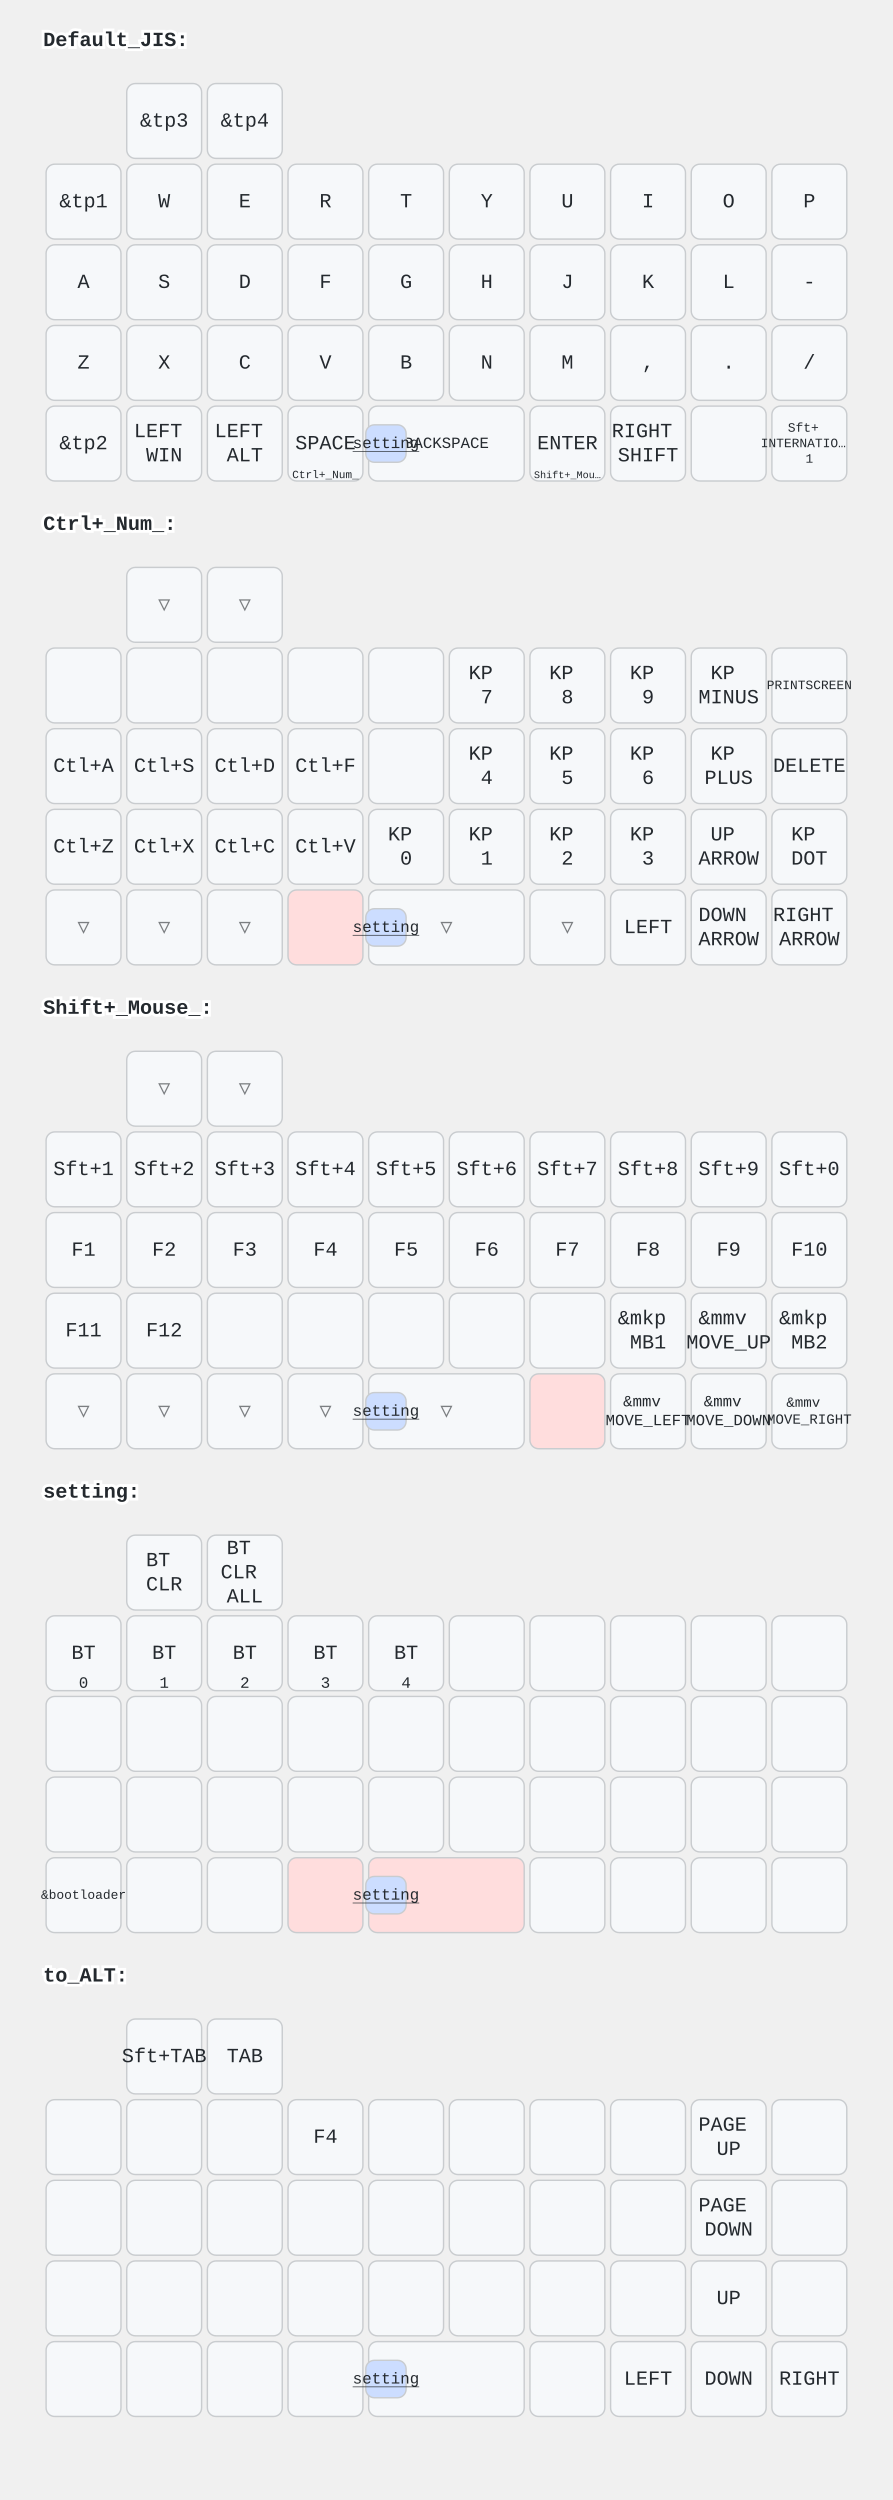
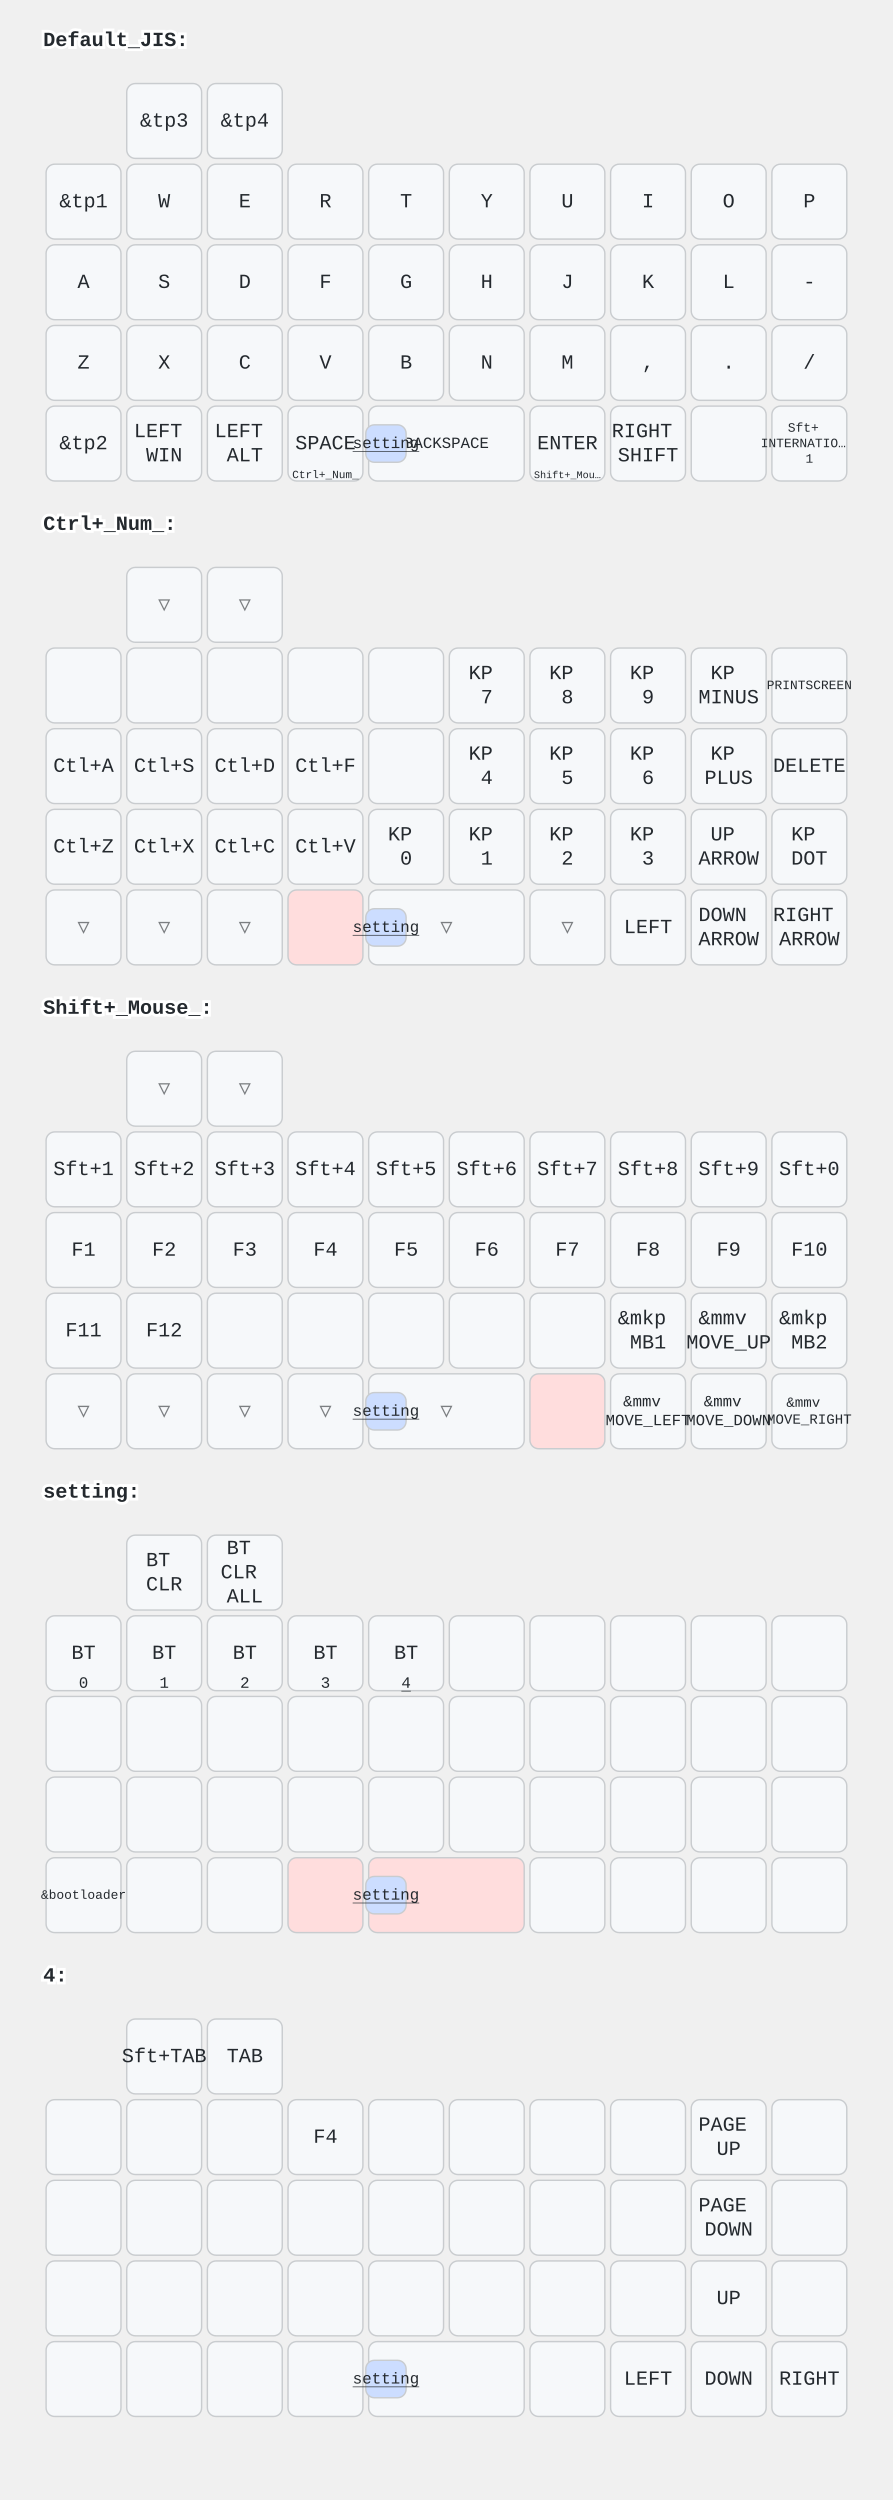
<svg xmlns="http://www.w3.org/2000/svg" width="620" height="1736" viewBox="0 0 620 1736" class="keymap">
  <style>/* inherit to force styles through use tags */
svg path {
    fill: inherit;
}

/* font and background color specifications */
svg.keymap {
    font-family: SFMono-Regular,Consolas,Liberation Mono,Menlo,monospace;
    font-size: 14px;
    font-kerning: normal;
    text-rendering: optimizeLegibility;
    fill: #24292e;
}

/* default key styling */
rect.key {
    fill: #f6f8fa;
}

rect.key, rect.combo {
    stroke: #c9cccf;
    stroke-width: 1;
}

/* default key side styling, only used is draw_key_sides is set */
rect.side {
    filter: brightness(90%);
}

/* color accent for combo boxes */
rect.combo, rect.combo-separate {
    fill: #cdf;
}

/* color accent for held keys */
rect.held, rect.combo.held {
    fill: #fdd;
}

/* color accent for ghost (optional) keys */
rect.ghost, rect.combo.ghost {
    stroke-dasharray: 4, 4;
    stroke-width: 2;
}

text {
    text-anchor: middle;
    dominant-baseline: middle;
}

/* styling for layer labels */
text.label {
    font-weight: bold;
    text-anchor: start;
    stroke: white;
    stroke-width: 4;
    paint-order: stroke;
}

/* styling for optional footer */
text.footer {
    text-anchor: end;
    dominant-baseline: auto;
    stroke: white;
    stroke-width: 4;
    paint-order: stroke;
}

/* styling for combo tap, and key non-tap label text */
text.combo, text.hold, text.shifted, text.left, text.right {
    font-size: 11px;
}

text.hold {
    text-anchor: middle;
    dominant-baseline: auto;
}

text.shifted {
    text-anchor: middle;
    dominant-baseline: hanging;
}

text.left {
    text-anchor: start;
}

text.right {
    text-anchor: end;
}

text.layer-activator {
    text-decoration: underline;
}

/* styling for hold/shifted label text in combo box */
text.combo.hold, text.combo.shifted, text.combo.left, text.combo.right {
    font-size: 8px;
}

/* lighter symbol for transparent keys */
text.trans {
    fill: #7b7e81;
}

/* styling for combo dendrons */
path.combo {
    stroke-width: 1;
    stroke: gray;
    fill: none;
}

/* Start Tabler Icons Cleanup */
/* cannot use height/width with glyphs */
.icon-tabler &gt; path {
    fill: inherit;
    stroke: inherit;
    stroke-width: 2;
}
/* hide tabler's default box */
.icon-tabler &gt; path[stroke="none"][fill="none"] {
    visibility: hidden;
}
/* End Tabler Icons Cleanup */
</style>
  <g transform="translate(30, 0)" class="layer-Default_JIS">
    <text x="0" y="28" class="label" id="Default_JIS">Default_JIS:</text>
    <g transform="translate(0, 56)">
      <g transform="translate(84, 28)" class="key keypos-0">
        <rect rx="6" ry="6" x="-26" y="-26" width="52" height="52" class="key" />
        <text x="0" y="0" class="key tap">&amp;tp3</text>
      </g>
      <g transform="translate(140, 28)" class="key keypos-1">
        <rect rx="6" ry="6" x="-26" y="-26" width="52" height="52" class="key" />
        <text x="0" y="0" class="key tap">&amp;tp4</text>
      </g>
      <g transform="translate(28, 84)" class="key keypos-2">
        <rect rx="6" ry="6" x="-26" y="-26" width="52" height="52" class="key" />
        <text x="0" y="0" class="key tap">&amp;tp1</text>
      </g>
      <g transform="translate(84, 84)" class="key keypos-3">
        <rect rx="6" ry="6" x="-26" y="-26" width="52" height="52" class="key" />
        <text x="0" y="0" class="key tap">W</text>
      </g>
      <g transform="translate(140, 84)" class="key keypos-4">
        <rect rx="6" ry="6" x="-26" y="-26" width="52" height="52" class="key" />
        <text x="0" y="0" class="key tap">E</text>
      </g>
      <g transform="translate(196, 84)" class="key keypos-5">
        <rect rx="6" ry="6" x="-26" y="-26" width="52" height="52" class="key" />
        <text x="0" y="0" class="key tap">R</text>
      </g>
      <g transform="translate(252, 84)" class="key keypos-6">
        <rect rx="6" ry="6" x="-26" y="-26" width="52" height="52" class="key" />
        <text x="0" y="0" class="key tap">T</text>
      </g>
      <g transform="translate(308, 84)" class="key keypos-7">
        <rect rx="6" ry="6" x="-26" y="-26" width="52" height="52" class="key" />
        <text x="0" y="0" class="key tap">Y</text>
      </g>
      <g transform="translate(364, 84)" class="key keypos-8">
        <rect rx="6" ry="6" x="-26" y="-26" width="52" height="52" class="key" />
        <text x="0" y="0" class="key tap">U</text>
      </g>
      <g transform="translate(420, 84)" class="key keypos-9">
        <rect rx="6" ry="6" x="-26" y="-26" width="52" height="52" class="key" />
        <text x="0" y="0" class="key tap">I</text>
      </g>
      <g transform="translate(476, 84)" class="key keypos-10">
        <rect rx="6" ry="6" x="-26" y="-26" width="52" height="52" class="key" />
        <text x="0" y="0" class="key tap">O</text>
      </g>
      <g transform="translate(532, 84)" class="key keypos-11">
        <rect rx="6" ry="6" x="-26" y="-26" width="52" height="52" class="key" />
        <text x="0" y="0" class="key tap">P</text>
      </g>
      <g transform="translate(28, 140)" class="key keypos-12">
        <rect rx="6" ry="6" x="-26" y="-26" width="52" height="52" class="key" />
        <text x="0" y="0" class="key tap">A</text>
      </g>
      <g transform="translate(84, 140)" class="key keypos-13">
        <rect rx="6" ry="6" x="-26" y="-26" width="52" height="52" class="key" />
        <text x="0" y="0" class="key tap">S</text>
      </g>
      <g transform="translate(140, 140)" class="key keypos-14">
        <rect rx="6" ry="6" x="-26" y="-26" width="52" height="52" class="key" />
        <text x="0" y="0" class="key tap">D</text>
      </g>
      <g transform="translate(196, 140)" class="key keypos-15">
        <rect rx="6" ry="6" x="-26" y="-26" width="52" height="52" class="key" />
        <text x="0" y="0" class="key tap">F</text>
      </g>
      <g transform="translate(252, 140)" class="key keypos-16">
        <rect rx="6" ry="6" x="-26" y="-26" width="52" height="52" class="key" />
        <text x="0" y="0" class="key tap">G</text>
      </g>
      <g transform="translate(308, 140)" class="key keypos-17">
        <rect rx="6" ry="6" x="-26" y="-26" width="52" height="52" class="key" />
        <text x="0" y="0" class="key tap">H</text>
      </g>
      <g transform="translate(364, 140)" class="key keypos-18">
        <rect rx="6" ry="6" x="-26" y="-26" width="52" height="52" class="key" />
        <text x="0" y="0" class="key tap">J</text>
      </g>
      <g transform="translate(420, 140)" class="key keypos-19">
        <rect rx="6" ry="6" x="-26" y="-26" width="52" height="52" class="key" />
        <text x="0" y="0" class="key tap">K</text>
      </g>
      <g transform="translate(476, 140)" class="key keypos-20">
        <rect rx="6" ry="6" x="-26" y="-26" width="52" height="52" class="key" />
        <text x="0" y="0" class="key tap">L</text>
      </g>
      <g transform="translate(532, 140)" class="key keypos-21">
        <rect rx="6" ry="6" x="-26" y="-26" width="52" height="52" class="key" />
        <text x="0" y="0" class="key tap">-</text>
      </g>
      <g transform="translate(28, 196)" class="key keypos-22">
        <rect rx="6" ry="6" x="-26" y="-26" width="52" height="52" class="key" />
        <text x="0" y="0" class="key tap">Z</text>
      </g>
      <g transform="translate(84, 196)" class="key keypos-23">
        <rect rx="6" ry="6" x="-26" y="-26" width="52" height="52" class="key" />
        <text x="0" y="0" class="key tap">X</text>
      </g>
      <g transform="translate(140, 196)" class="key keypos-24">
        <rect rx="6" ry="6" x="-26" y="-26" width="52" height="52" class="key" />
        <text x="0" y="0" class="key tap">C</text>
      </g>
      <g transform="translate(196, 196)" class="key keypos-25">
        <rect rx="6" ry="6" x="-26" y="-26" width="52" height="52" class="key" />
        <text x="0" y="0" class="key tap">V</text>
      </g>
      <g transform="translate(252, 196)" class="key keypos-26">
        <rect rx="6" ry="6" x="-26" y="-26" width="52" height="52" class="key" />
        <text x="0" y="0" class="key tap">B</text>
      </g>
      <g transform="translate(308, 196)" class="key keypos-27">
        <rect rx="6" ry="6" x="-26" y="-26" width="52" height="52" class="key" />
        <text x="0" y="0" class="key tap">N</text>
      </g>
      <g transform="translate(364, 196)" class="key keypos-28">
        <rect rx="6" ry="6" x="-26" y="-26" width="52" height="52" class="key" />
        <text x="0" y="0" class="key tap">M</text>
      </g>
      <g transform="translate(420, 196)" class="key keypos-29">
        <rect rx="6" ry="6" x="-26" y="-26" width="52" height="52" class="key" />
        <text x="0" y="0" class="key tap">,</text>
      </g>
      <g transform="translate(476, 196)" class="key keypos-30">
        <rect rx="6" ry="6" x="-26" y="-26" width="52" height="52" class="key" />
        <text x="0" y="0" class="key tap">.</text>
      </g>
      <g transform="translate(532, 196)" class="key keypos-31">
        <rect rx="6" ry="6" x="-26" y="-26" width="52" height="52" class="key" />
        <text x="0" y="0" class="key tap">/</text>
      </g>
      <g transform="translate(28, 252)" class="key keypos-32">
        <rect rx="6" ry="6" x="-26" y="-26" width="52" height="52" class="key" />
        <text x="0" y="0" class="key tap">&amp;tp2</text>
      </g>
      <g transform="translate(84, 252)" class="key keypos-33">
        <rect rx="6" ry="6" x="-26" y="-26" width="52" height="52" class="key" />
        <text x="0" y="0" class="key tap">
          <tspan x="0" dy="-0.6em">LEFT</tspan>
          <tspan x="0" dy="1.2em">WIN</tspan>
        </text>
      </g>
      <g transform="translate(140, 252)" class="key keypos-34">
        <rect rx="6" ry="6" x="-26" y="-26" width="52" height="52" class="key" />
        <text x="0" y="0" class="key tap">
          <tspan x="0" dy="-0.6em">LEFT</tspan>
          <tspan x="0" dy="1.2em">ALT</tspan>
        </text>
      </g>
      <g transform="translate(196, 252)" class="key keypos-35">
        <rect rx="6" ry="6" x="-26" y="-26" width="52" height="52" class="key" />
        <text x="0" y="0" class="key tap">SPACE</text>
        <a href="#Ctrl_Num_">
          <text x="0" y="24" class="key hold layer-activator">
            <tspan style="font-size: 70%">Ctrl+_Num_</tspan>
          </text>
        </a>
      </g>
      <g transform="translate(280, 252)" class="key keypos-36">
        <rect rx="6" ry="6" x="-54" y="-26" width="108" height="52" class="key" />
        <text x="0" y="0" class="key tap">
          <tspan style="font-size: 78%">BACKSPACE</tspan>
        </text>
      </g>
      <g transform="translate(364, 252)" class="key keypos-37">
        <rect rx="6" ry="6" x="-26" y="-26" width="52" height="52" class="key" />
        <text x="0" y="0" class="key tap">ENTER</text>
        <a href="#Shift_Mouse_">
          <text x="0" y="24" class="key hold layer-activator">
            <tspan style="font-size: 64%">Shift+_Mou…</tspan>
          </text>
        </a>
      </g>
      <g transform="translate(420, 252)" class="key keypos-38">
        <rect rx="6" ry="6" x="-26" y="-26" width="52" height="52" class="key" />
        <text x="0" y="0" class="key tap">
          <tspan x="0" dy="-0.6em">RIGHT</tspan>
          <tspan x="0" dy="1.2em">SHIFT</tspan>
        </text>
      </g>
      <g transform="translate(476, 252)" class="key keypos-39">
        <rect rx="6" ry="6" x="-26" y="-26" width="52" height="52" class="key" />
      </g>
      <g transform="translate(532, 252)" class="key keypos-40">
        <rect rx="6" ry="6" x="-26" y="-26" width="52" height="52" class="key" />
        <text x="0" y="0" class="key tap">
          <tspan x="0" dy="-1.2em" style="font-size: 64%">Sft+</tspan>
          <tspan x="0" dy="1.2em" style="font-size: 64%">INTERNATIO…</tspan>
          <tspan x="0" dy="1.2em" style="font-size: 64%">1</tspan>
        </text>
      </g>
      <g class="combo combopos-0">
        <rect rx="6" ry="6" x="224" y="239" width="28" height="26" class="combo" />
        <a href="#setting">
          <text x="238" y="252" class="combo tap layer-activator">setting</text>
        </a>
      </g>
    </g>
  </g>
  <g transform="translate(30, 336)" class="layer-Ctrl+_Num_">
    <text x="0" y="28" class="label" id="Ctrl_Num_">Ctrl+_Num_:</text>
    <g transform="translate(0, 56)">
      <g transform="translate(84, 28)" class="key trans keypos-0">
        <rect rx="6" ry="6" x="-26" y="-26" width="52" height="52" class="key trans" />
        <text x="0" y="0" class="key trans tap">▽</text>
      </g>
      <g transform="translate(140, 28)" class="key trans keypos-1">
        <rect rx="6" ry="6" x="-26" y="-26" width="52" height="52" class="key trans" />
        <text x="0" y="0" class="key trans tap">▽</text>
      </g>
      <g transform="translate(28, 84)" class="key keypos-2">
        <rect rx="6" ry="6" x="-26" y="-26" width="52" height="52" class="key" />
      </g>
      <g transform="translate(84, 84)" class="key keypos-3">
        <rect rx="6" ry="6" x="-26" y="-26" width="52" height="52" class="key" />
      </g>
      <g transform="translate(140, 84)" class="key keypos-4">
        <rect rx="6" ry="6" x="-26" y="-26" width="52" height="52" class="key" />
      </g>
      <g transform="translate(196, 84)" class="key keypos-5">
        <rect rx="6" ry="6" x="-26" y="-26" width="52" height="52" class="key" />
      </g>
      <g transform="translate(252, 84)" class="key keypos-6">
        <rect rx="6" ry="6" x="-26" y="-26" width="52" height="52" class="key" />
      </g>
      <g transform="translate(308, 84)" class="key keypos-7">
        <rect rx="6" ry="6" x="-26" y="-26" width="52" height="52" class="key" />
        <text x="0" y="0" class="key tap">
          <tspan x="0" dy="-0.6em">KP</tspan>
          <tspan x="0" dy="1.2em">7</tspan>
        </text>
      </g>
      <g transform="translate(364, 84)" class="key keypos-8">
        <rect rx="6" ry="6" x="-26" y="-26" width="52" height="52" class="key" />
        <text x="0" y="0" class="key tap">
          <tspan x="0" dy="-0.6em">KP</tspan>
          <tspan x="0" dy="1.2em">8</tspan>
        </text>
      </g>
      <g transform="translate(420, 84)" class="key keypos-9">
        <rect rx="6" ry="6" x="-26" y="-26" width="52" height="52" class="key" />
        <text x="0" y="0" class="key tap">
          <tspan x="0" dy="-0.6em">KP</tspan>
          <tspan x="0" dy="1.2em">9</tspan>
        </text>
      </g>
      <g transform="translate(476, 84)" class="key keypos-10">
        <rect rx="6" ry="6" x="-26" y="-26" width="52" height="52" class="key" />
        <text x="0" y="0" class="key tap">
          <tspan x="0" dy="-0.6em">KP</tspan>
          <tspan x="0" dy="1.2em">MINUS</tspan>
        </text>
      </g>
      <g transform="translate(532, 84)" class="key keypos-11">
        <rect rx="6" ry="6" x="-26" y="-26" width="52" height="52" class="key" />
        <text x="0" y="0" class="key tap">
          <tspan style="font-size: 64%">PRINTSCREEN</tspan>
        </text>
      </g>
      <g transform="translate(28, 140)" class="key keypos-12">
        <rect rx="6" ry="6" x="-26" y="-26" width="52" height="52" class="key" />
        <text x="0" y="0" class="key tap">Ctl+A</text>
      </g>
      <g transform="translate(84, 140)" class="key keypos-13">
        <rect rx="6" ry="6" x="-26" y="-26" width="52" height="52" class="key" />
        <text x="0" y="0" class="key tap">Ctl+S</text>
      </g>
      <g transform="translate(140, 140)" class="key keypos-14">
        <rect rx="6" ry="6" x="-26" y="-26" width="52" height="52" class="key" />
        <text x="0" y="0" class="key tap">Ctl+D</text>
      </g>
      <g transform="translate(196, 140)" class="key keypos-15">
        <rect rx="6" ry="6" x="-26" y="-26" width="52" height="52" class="key" />
        <text x="0" y="0" class="key tap">Ctl+F</text>
      </g>
      <g transform="translate(252, 140)" class="key keypos-16">
        <rect rx="6" ry="6" x="-26" y="-26" width="52" height="52" class="key" />
      </g>
      <g transform="translate(308, 140)" class="key keypos-17">
        <rect rx="6" ry="6" x="-26" y="-26" width="52" height="52" class="key" />
        <text x="0" y="0" class="key tap">
          <tspan x="0" dy="-0.6em">KP</tspan>
          <tspan x="0" dy="1.2em">4</tspan>
        </text>
      </g>
      <g transform="translate(364, 140)" class="key keypos-18">
        <rect rx="6" ry="6" x="-26" y="-26" width="52" height="52" class="key" />
        <text x="0" y="0" class="key tap">
          <tspan x="0" dy="-0.6em">KP</tspan>
          <tspan x="0" dy="1.2em">5</tspan>
        </text>
      </g>
      <g transform="translate(420, 140)" class="key keypos-19">
        <rect rx="6" ry="6" x="-26" y="-26" width="52" height="52" class="key" />
        <text x="0" y="0" class="key tap">
          <tspan x="0" dy="-0.6em">KP</tspan>
          <tspan x="0" dy="1.2em">6</tspan>
        </text>
      </g>
      <g transform="translate(476, 140)" class="key keypos-20">
        <rect rx="6" ry="6" x="-26" y="-26" width="52" height="52" class="key" />
        <text x="0" y="0" class="key tap">
          <tspan x="0" dy="-0.6em">KP</tspan>
          <tspan x="0" dy="1.2em">PLUS</tspan>
        </text>
      </g>
      <g transform="translate(532, 140)" class="key keypos-21">
        <rect rx="6" ry="6" x="-26" y="-26" width="52" height="52" class="key" />
        <text x="0" y="0" class="key tap">DELETE</text>
      </g>
      <g transform="translate(28, 196)" class="key keypos-22">
        <rect rx="6" ry="6" x="-26" y="-26" width="52" height="52" class="key" />
        <text x="0" y="0" class="key tap">Ctl+Z</text>
      </g>
      <g transform="translate(84, 196)" class="key keypos-23">
        <rect rx="6" ry="6" x="-26" y="-26" width="52" height="52" class="key" />
        <text x="0" y="0" class="key tap">Ctl+X</text>
      </g>
      <g transform="translate(140, 196)" class="key keypos-24">
        <rect rx="6" ry="6" x="-26" y="-26" width="52" height="52" class="key" />
        <text x="0" y="0" class="key tap">Ctl+C</text>
      </g>
      <g transform="translate(196, 196)" class="key keypos-25">
        <rect rx="6" ry="6" x="-26" y="-26" width="52" height="52" class="key" />
        <text x="0" y="0" class="key tap">Ctl+V</text>
      </g>
      <g transform="translate(252, 196)" class="key keypos-26">
        <rect rx="6" ry="6" x="-26" y="-26" width="52" height="52" class="key" />
        <text x="0" y="0" class="key tap">
          <tspan x="0" dy="-0.6em">KP</tspan>
          <tspan x="0" dy="1.2em">0</tspan>
        </text>
      </g>
      <g transform="translate(308, 196)" class="key keypos-27">
        <rect rx="6" ry="6" x="-26" y="-26" width="52" height="52" class="key" />
        <text x="0" y="0" class="key tap">
          <tspan x="0" dy="-0.6em">KP</tspan>
          <tspan x="0" dy="1.2em">1</tspan>
        </text>
      </g>
      <g transform="translate(364, 196)" class="key keypos-28">
        <rect rx="6" ry="6" x="-26" y="-26" width="52" height="52" class="key" />
        <text x="0" y="0" class="key tap">
          <tspan x="0" dy="-0.6em">KP</tspan>
          <tspan x="0" dy="1.2em">2</tspan>
        </text>
      </g>
      <g transform="translate(420, 196)" class="key keypos-29">
        <rect rx="6" ry="6" x="-26" y="-26" width="52" height="52" class="key" />
        <text x="0" y="0" class="key tap">
          <tspan x="0" dy="-0.6em">KP</tspan>
          <tspan x="0" dy="1.2em">3</tspan>
        </text>
      </g>
      <g transform="translate(476, 196)" class="key keypos-30">
        <rect rx="6" ry="6" x="-26" y="-26" width="52" height="52" class="key" />
        <text x="0" y="0" class="key tap">
          <tspan x="0" dy="-0.6em">UP</tspan>
          <tspan x="0" dy="1.2em">ARROW</tspan>
        </text>
      </g>
      <g transform="translate(532, 196)" class="key keypos-31">
        <rect rx="6" ry="6" x="-26" y="-26" width="52" height="52" class="key" />
        <text x="0" y="0" class="key tap">
          <tspan x="0" dy="-0.6em">KP</tspan>
          <tspan x="0" dy="1.2em">DOT</tspan>
        </text>
      </g>
      <g transform="translate(28, 252)" class="key trans keypos-32">
        <rect rx="6" ry="6" x="-26" y="-26" width="52" height="52" class="key trans" />
        <text x="0" y="0" class="key trans tap">▽</text>
      </g>
      <g transform="translate(84, 252)" class="key trans keypos-33">
        <rect rx="6" ry="6" x="-26" y="-26" width="52" height="52" class="key trans" />
        <text x="0" y="0" class="key trans tap">▽</text>
      </g>
      <g transform="translate(140, 252)" class="key trans keypos-34">
        <rect rx="6" ry="6" x="-26" y="-26" width="52" height="52" class="key trans" />
        <text x="0" y="0" class="key trans tap">▽</text>
      </g>
      <g transform="translate(196, 252)" class="key held keypos-35">
        <rect rx="6" ry="6" x="-26" y="-26" width="52" height="52" class="key held" />
      </g>
      <g transform="translate(280, 252)" class="key trans keypos-36">
        <rect rx="6" ry="6" x="-54" y="-26" width="108" height="52" class="key trans" />
        <text x="0" y="0" class="key trans tap">▽</text>
      </g>
      <g transform="translate(364, 252)" class="key trans keypos-37">
        <rect rx="6" ry="6" x="-26" y="-26" width="52" height="52" class="key trans" />
        <text x="0" y="0" class="key trans tap">▽</text>
      </g>
      <g transform="translate(420, 252)" class="key keypos-38">
        <rect rx="6" ry="6" x="-26" y="-26" width="52" height="52" class="key" />
        <text x="0" y="0" class="key tap">LEFT</text>
      </g>
      <g transform="translate(476, 252)" class="key keypos-39">
        <rect rx="6" ry="6" x="-26" y="-26" width="52" height="52" class="key" />
        <text x="0" y="0" class="key tap">
          <tspan x="0" dy="-0.6em">DOWN</tspan>
          <tspan x="0" dy="1.2em">ARROW</tspan>
        </text>
      </g>
      <g transform="translate(532, 252)" class="key keypos-40">
        <rect rx="6" ry="6" x="-26" y="-26" width="52" height="52" class="key" />
        <text x="0" y="0" class="key tap">
          <tspan x="0" dy="-0.6em">RIGHT</tspan>
          <tspan x="0" dy="1.2em">ARROW</tspan>
        </text>
      </g>
      <g class="combo combopos-0">
        <rect rx="6" ry="6" x="224" y="239" width="28" height="26" class="combo" />
        <a href="#setting">
          <text x="238" y="252" class="combo tap layer-activator">setting</text>
        </a>
      </g>
    </g>
  </g>
  <g transform="translate(30, 672)" class="layer-Shift+_Mouse_">
    <text x="0" y="28" class="label" id="Shift_Mouse_">Shift+_Mouse_:</text>
    <g transform="translate(0, 56)">
      <g transform="translate(84, 28)" class="key trans keypos-0">
        <rect rx="6" ry="6" x="-26" y="-26" width="52" height="52" class="key trans" />
        <text x="0" y="0" class="key trans tap">▽</text>
      </g>
      <g transform="translate(140, 28)" class="key trans keypos-1">
        <rect rx="6" ry="6" x="-26" y="-26" width="52" height="52" class="key trans" />
        <text x="0" y="0" class="key trans tap">▽</text>
      </g>
      <g transform="translate(28, 84)" class="key keypos-2">
        <rect rx="6" ry="6" x="-26" y="-26" width="52" height="52" class="key" />
        <text x="0" y="0" class="key tap">Sft+1</text>
      </g>
      <g transform="translate(84, 84)" class="key keypos-3">
        <rect rx="6" ry="6" x="-26" y="-26" width="52" height="52" class="key" />
        <text x="0" y="0" class="key tap">Sft+2</text>
      </g>
      <g transform="translate(140, 84)" class="key keypos-4">
        <rect rx="6" ry="6" x="-26" y="-26" width="52" height="52" class="key" />
        <text x="0" y="0" class="key tap">Sft+3</text>
      </g>
      <g transform="translate(196, 84)" class="key keypos-5">
        <rect rx="6" ry="6" x="-26" y="-26" width="52" height="52" class="key" />
        <text x="0" y="0" class="key tap">Sft+4</text>
      </g>
      <g transform="translate(252, 84)" class="key keypos-6">
        <rect rx="6" ry="6" x="-26" y="-26" width="52" height="52" class="key" />
        <text x="0" y="0" class="key tap">Sft+5</text>
      </g>
      <g transform="translate(308, 84)" class="key keypos-7">
        <rect rx="6" ry="6" x="-26" y="-26" width="52" height="52" class="key" />
        <text x="0" y="0" class="key tap">Sft+6</text>
      </g>
      <g transform="translate(364, 84)" class="key keypos-8">
        <rect rx="6" ry="6" x="-26" y="-26" width="52" height="52" class="key" />
        <text x="0" y="0" class="key tap">Sft+7</text>
      </g>
      <g transform="translate(420, 84)" class="key keypos-9">
        <rect rx="6" ry="6" x="-26" y="-26" width="52" height="52" class="key" />
        <text x="0" y="0" class="key tap">Sft+8</text>
      </g>
      <g transform="translate(476, 84)" class="key keypos-10">
        <rect rx="6" ry="6" x="-26" y="-26" width="52" height="52" class="key" />
        <text x="0" y="0" class="key tap">Sft+9</text>
      </g>
      <g transform="translate(532, 84)" class="key keypos-11">
        <rect rx="6" ry="6" x="-26" y="-26" width="52" height="52" class="key" />
        <text x="0" y="0" class="key tap">Sft+0</text>
      </g>
      <g transform="translate(28, 140)" class="key keypos-12">
        <rect rx="6" ry="6" x="-26" y="-26" width="52" height="52" class="key" />
        <text x="0" y="0" class="key tap">F1</text>
      </g>
      <g transform="translate(84, 140)" class="key keypos-13">
        <rect rx="6" ry="6" x="-26" y="-26" width="52" height="52" class="key" />
        <text x="0" y="0" class="key tap">F2</text>
      </g>
      <g transform="translate(140, 140)" class="key keypos-14">
        <rect rx="6" ry="6" x="-26" y="-26" width="52" height="52" class="key" />
        <text x="0" y="0" class="key tap">F3</text>
      </g>
      <g transform="translate(196, 140)" class="key keypos-15">
        <rect rx="6" ry="6" x="-26" y="-26" width="52" height="52" class="key" />
        <text x="0" y="0" class="key tap">F4</text>
      </g>
      <g transform="translate(252, 140)" class="key keypos-16">
        <rect rx="6" ry="6" x="-26" y="-26" width="52" height="52" class="key" />
        <text x="0" y="0" class="key tap">F5</text>
      </g>
      <g transform="translate(308, 140)" class="key keypos-17">
        <rect rx="6" ry="6" x="-26" y="-26" width="52" height="52" class="key" />
        <text x="0" y="0" class="key tap">F6</text>
      </g>
      <g transform="translate(364, 140)" class="key keypos-18">
        <rect rx="6" ry="6" x="-26" y="-26" width="52" height="52" class="key" />
        <text x="0" y="0" class="key tap">F7</text>
      </g>
      <g transform="translate(420, 140)" class="key keypos-19">
        <rect rx="6" ry="6" x="-26" y="-26" width="52" height="52" class="key" />
        <text x="0" y="0" class="key tap">F8</text>
      </g>
      <g transform="translate(476, 140)" class="key keypos-20">
        <rect rx="6" ry="6" x="-26" y="-26" width="52" height="52" class="key" />
        <text x="0" y="0" class="key tap">F9</text>
      </g>
      <g transform="translate(532, 140)" class="key keypos-21">
        <rect rx="6" ry="6" x="-26" y="-26" width="52" height="52" class="key" />
        <text x="0" y="0" class="key tap">F10</text>
      </g>
      <g transform="translate(28, 196)" class="key keypos-22">
        <rect rx="6" ry="6" x="-26" y="-26" width="52" height="52" class="key" />
        <text x="0" y="0" class="key tap">F11</text>
      </g>
      <g transform="translate(84, 196)" class="key keypos-23">
        <rect rx="6" ry="6" x="-26" y="-26" width="52" height="52" class="key" />
        <text x="0" y="0" class="key tap">F12</text>
      </g>
      <g transform="translate(140, 196)" class="key keypos-24">
        <rect rx="6" ry="6" x="-26" y="-26" width="52" height="52" class="key" />
      </g>
      <g transform="translate(196, 196)" class="key keypos-25">
        <rect rx="6" ry="6" x="-26" y="-26" width="52" height="52" class="key" />
      </g>
      <g transform="translate(252, 196)" class="key keypos-26">
        <rect rx="6" ry="6" x="-26" y="-26" width="52" height="52" class="key" />
      </g>
      <g transform="translate(308, 196)" class="key keypos-27">
        <rect rx="6" ry="6" x="-26" y="-26" width="52" height="52" class="key" />
      </g>
      <g transform="translate(364, 196)" class="key keypos-28">
        <rect rx="6" ry="6" x="-26" y="-26" width="52" height="52" class="key" />
      </g>
      <g transform="translate(420, 196)" class="key keypos-29">
        <rect rx="6" ry="6" x="-26" y="-26" width="52" height="52" class="key" />
        <text x="0" y="0" class="key tap">
          <tspan x="0" dy="-0.6em">&amp;mkp</tspan>
          <tspan x="0" dy="1.2em">MB1</tspan>
        </text>
      </g>
      <g transform="translate(476, 196)" class="key keypos-30">
        <rect rx="6" ry="6" x="-26" y="-26" width="52" height="52" class="key" />
        <text x="0" y="0" class="key tap">
          <tspan x="0" dy="-0.6em">&amp;mmv</tspan>
          <tspan x="0" dy="1.2em">MOVE_UP</tspan>
        </text>
      </g>
      <g transform="translate(532, 196)" class="key keypos-31">
        <rect rx="6" ry="6" x="-26" y="-26" width="52" height="52" class="key" />
        <text x="0" y="0" class="key tap">
          <tspan x="0" dy="-0.6em">&amp;mkp</tspan>
          <tspan x="0" dy="1.2em">MB2</tspan>
        </text>
      </g>
      <g transform="translate(28, 252)" class="key trans keypos-32">
        <rect rx="6" ry="6" x="-26" y="-26" width="52" height="52" class="key trans" />
        <text x="0" y="0" class="key trans tap">▽</text>
      </g>
      <g transform="translate(84, 252)" class="key trans keypos-33">
        <rect rx="6" ry="6" x="-26" y="-26" width="52" height="52" class="key trans" />
        <text x="0" y="0" class="key trans tap">▽</text>
      </g>
      <g transform="translate(140, 252)" class="key trans keypos-34">
        <rect rx="6" ry="6" x="-26" y="-26" width="52" height="52" class="key trans" />
        <text x="0" y="0" class="key trans tap">▽</text>
      </g>
      <g transform="translate(196, 252)" class="key trans keypos-35">
        <rect rx="6" ry="6" x="-26" y="-26" width="52" height="52" class="key trans" />
        <text x="0" y="0" class="key trans tap">▽</text>
      </g>
      <g transform="translate(280, 252)" class="key trans keypos-36">
        <rect rx="6" ry="6" x="-54" y="-26" width="108" height="52" class="key trans" />
        <text x="0" y="0" class="key trans tap">▽</text>
      </g>
      <g transform="translate(364, 252)" class="key held keypos-37">
        <rect rx="6" ry="6" x="-26" y="-26" width="52" height="52" class="key held" />
      </g>
      <g transform="translate(420, 252)" class="key keypos-38">
        <rect rx="6" ry="6" x="-26" y="-26" width="52" height="52" class="key" />
        <text x="0" y="0" class="key tap">
          <tspan x="0" dy="-0.6em" style="font-size: 78%">&amp;mmv</tspan>
          <tspan x="0" dy="1.2em" style="font-size: 78%">MOVE_LEFT</tspan>
        </text>
      </g>
      <g transform="translate(476, 252)" class="key keypos-39">
        <rect rx="6" ry="6" x="-26" y="-26" width="52" height="52" class="key" />
        <text x="0" y="0" class="key tap">
          <tspan x="0" dy="-0.6em" style="font-size: 78%">&amp;mmv</tspan>
          <tspan x="0" dy="1.2em" style="font-size: 78%">MOVE_DOWN</tspan>
        </text>
      </g>
      <g transform="translate(532, 252)" class="key keypos-40">
        <rect rx="6" ry="6" x="-26" y="-26" width="52" height="52" class="key" />
        <text x="0" y="0" class="key tap">
          <tspan x="0" dy="-0.6em" style="font-size: 70%">&amp;mmv</tspan>
          <tspan x="0" dy="1.2em" style="font-size: 70%">MOVE_RIGHT</tspan>
        </text>
      </g>
      <g class="combo combopos-0">
        <rect rx="6" ry="6" x="224" y="239" width="28" height="26" class="combo" />
        <a href="#setting">
          <text x="238" y="252" class="combo tap layer-activator">setting</text>
        </a>
      </g>
    </g>
  </g>
  <g transform="translate(30, 1008)" class="layer-setting">
    <text x="0" y="28" class="label" id="setting">setting:</text>
    <g transform="translate(0, 56)">
      <g transform="translate(84, 28)" class="key keypos-0">
        <rect rx="6" ry="6" x="-26" y="-26" width="52" height="52" class="key" />
        <text x="0" y="0" class="key tap">
          <tspan x="0" dy="-0.6em">BT</tspan>
          <tspan x="0" dy="1.2em">CLR</tspan>
        </text>
      </g>
      <g transform="translate(140, 28)" class="key keypos-1">
        <rect rx="6" ry="6" x="-26" y="-26" width="52" height="52" class="key" />
        <text x="0" y="0" class="key tap">
          <tspan x="0" dy="-1.2em">BT</tspan>
          <tspan x="0" dy="1.2em">CLR</tspan>
          <tspan x="0" dy="1.2em">ALL</tspan>
        </text>
      </g>
      <g transform="translate(28, 84)" class="key keypos-2">
        <rect rx="6" ry="6" x="-26" y="-26" width="52" height="52" class="key" />
        <text x="0" y="0" class="key tap">BT</text>
        <text x="0" y="24" class="key hold">0</text>
      </g>
      <g transform="translate(84, 84)" class="key keypos-3">
        <rect rx="6" ry="6" x="-26" y="-26" width="52" height="52" class="key" />
        <text x="0" y="0" class="key tap">BT</text>
        <text x="0" y="24" class="key hold">1</text>
      </g>
      <g transform="translate(140, 84)" class="key keypos-4">
        <rect rx="6" ry="6" x="-26" y="-26" width="52" height="52" class="key" />
        <text x="0" y="0" class="key tap">BT</text>
        <text x="0" y="24" class="key hold">2</text>
      </g>
      <g transform="translate(196, 84)" class="key keypos-5">
        <rect rx="6" ry="6" x="-26" y="-26" width="52" height="52" class="key" />
        <text x="0" y="0" class="key tap">BT</text>
        <text x="0" y="24" class="key hold">3</text>
      </g>
      <g transform="translate(252, 84)" class="key keypos-6">
        <rect rx="6" ry="6" x="-26" y="-26" width="52" height="52" class="key" />
        <text x="0" y="0" class="key tap">BT</text>
-         <text x="0" y="24" class="key hold">4</text>
+         <a href="#x_x">
+           <text x="0" y="24" class="key hold layer-activator">4</text>
+         </a>
      </g>
      <g transform="translate(308, 84)" class="key keypos-7">
        <rect rx="6" ry="6" x="-26" y="-26" width="52" height="52" class="key" />
      </g>
      <g transform="translate(364, 84)" class="key keypos-8">
        <rect rx="6" ry="6" x="-26" y="-26" width="52" height="52" class="key" />
      </g>
      <g transform="translate(420, 84)" class="key keypos-9">
        <rect rx="6" ry="6" x="-26" y="-26" width="52" height="52" class="key" />
      </g>
      <g transform="translate(476, 84)" class="key keypos-10">
        <rect rx="6" ry="6" x="-26" y="-26" width="52" height="52" class="key" />
      </g>
      <g transform="translate(532, 84)" class="key keypos-11">
        <rect rx="6" ry="6" x="-26" y="-26" width="52" height="52" class="key" />
      </g>
      <g transform="translate(28, 140)" class="key keypos-12">
        <rect rx="6" ry="6" x="-26" y="-26" width="52" height="52" class="key" />
      </g>
      <g transform="translate(84, 140)" class="key keypos-13">
        <rect rx="6" ry="6" x="-26" y="-26" width="52" height="52" class="key" />
      </g>
      <g transform="translate(140, 140)" class="key keypos-14">
        <rect rx="6" ry="6" x="-26" y="-26" width="52" height="52" class="key" />
      </g>
      <g transform="translate(196, 140)" class="key keypos-15">
        <rect rx="6" ry="6" x="-26" y="-26" width="52" height="52" class="key" />
      </g>
      <g transform="translate(252, 140)" class="key keypos-16">
        <rect rx="6" ry="6" x="-26" y="-26" width="52" height="52" class="key" />
      </g>
      <g transform="translate(308, 140)" class="key keypos-17">
        <rect rx="6" ry="6" x="-26" y="-26" width="52" height="52" class="key" />
      </g>
      <g transform="translate(364, 140)" class="key keypos-18">
        <rect rx="6" ry="6" x="-26" y="-26" width="52" height="52" class="key" />
      </g>
      <g transform="translate(420, 140)" class="key keypos-19">
        <rect rx="6" ry="6" x="-26" y="-26" width="52" height="52" class="key" />
      </g>
      <g transform="translate(476, 140)" class="key keypos-20">
        <rect rx="6" ry="6" x="-26" y="-26" width="52" height="52" class="key" />
      </g>
      <g transform="translate(532, 140)" class="key keypos-21">
        <rect rx="6" ry="6" x="-26" y="-26" width="52" height="52" class="key" />
      </g>
      <g transform="translate(28, 196)" class="key keypos-22">
        <rect rx="6" ry="6" x="-26" y="-26" width="52" height="52" class="key" />
      </g>
      <g transform="translate(84, 196)" class="key keypos-23">
        <rect rx="6" ry="6" x="-26" y="-26" width="52" height="52" class="key" />
      </g>
      <g transform="translate(140, 196)" class="key keypos-24">
        <rect rx="6" ry="6" x="-26" y="-26" width="52" height="52" class="key" />
      </g>
      <g transform="translate(196, 196)" class="key keypos-25">
        <rect rx="6" ry="6" x="-26" y="-26" width="52" height="52" class="key" />
      </g>
      <g transform="translate(252, 196)" class="key keypos-26">
        <rect rx="6" ry="6" x="-26" y="-26" width="52" height="52" class="key" />
      </g>
      <g transform="translate(308, 196)" class="key keypos-27">
        <rect rx="6" ry="6" x="-26" y="-26" width="52" height="52" class="key" />
      </g>
      <g transform="translate(364, 196)" class="key keypos-28">
        <rect rx="6" ry="6" x="-26" y="-26" width="52" height="52" class="key" />
      </g>
      <g transform="translate(420, 196)" class="key keypos-29">
        <rect rx="6" ry="6" x="-26" y="-26" width="52" height="52" class="key" />
      </g>
      <g transform="translate(476, 196)" class="key keypos-30">
        <rect rx="6" ry="6" x="-26" y="-26" width="52" height="52" class="key" />
      </g>
      <g transform="translate(532, 196)" class="key keypos-31">
        <rect rx="6" ry="6" x="-26" y="-26" width="52" height="52" class="key" />
      </g>
      <g transform="translate(28, 252)" class="key keypos-32">
        <rect rx="6" ry="6" x="-26" y="-26" width="52" height="52" class="key" />
        <text x="0" y="0" class="key tap">
          <tspan style="font-size: 64%">&amp;bootloader</tspan>
        </text>
      </g>
      <g transform="translate(84, 252)" class="key keypos-33">
        <rect rx="6" ry="6" x="-26" y="-26" width="52" height="52" class="key" />
      </g>
      <g transform="translate(140, 252)" class="key keypos-34">
        <rect rx="6" ry="6" x="-26" y="-26" width="52" height="52" class="key" />
      </g>
      <g transform="translate(196, 252)" class="key held keypos-35">
        <rect rx="6" ry="6" x="-26" y="-26" width="52" height="52" class="key held" />
      </g>
      <g transform="translate(280, 252)" class="key held keypos-36">
        <rect rx="6" ry="6" x="-54" y="-26" width="108" height="52" class="key held" />
      </g>
      <g transform="translate(364, 252)" class="key keypos-37">
        <rect rx="6" ry="6" x="-26" y="-26" width="52" height="52" class="key" />
      </g>
      <g transform="translate(420, 252)" class="key keypos-38">
        <rect rx="6" ry="6" x="-26" y="-26" width="52" height="52" class="key" />
      </g>
      <g transform="translate(476, 252)" class="key keypos-39">
        <rect rx="6" ry="6" x="-26" y="-26" width="52" height="52" class="key" />
      </g>
      <g transform="translate(532, 252)" class="key keypos-40">
        <rect rx="6" ry="6" x="-26" y="-26" width="52" height="52" class="key" />
      </g>
      <g class="combo combopos-0">
        <rect rx="6" ry="6" x="224" y="239" width="28" height="26" class="combo" />
        <a href="#setting">
          <text x="238" y="252" class="combo tap layer-activator">setting</text>
        </a>
      </g>
    </g>
  </g>
-   <g transform="translate(30, 1344)" class="layer-to_ALT">
-     <text x="0" y="28" class="label" id="to_ALT">to_ALT:</text>
+   <g transform="translate(30, 1344)" class="layer-4">
+     <text x="0" y="28" class="label" id="x_x">4:</text>
    <g transform="translate(0, 56)">
      <g transform="translate(84, 28)" class="key keypos-0">
        <rect rx="6" ry="6" x="-26" y="-26" width="52" height="52" class="key" />
        <text x="0" y="0" class="key tap">Sft+TAB</text>
      </g>
      <g transform="translate(140, 28)" class="key keypos-1">
        <rect rx="6" ry="6" x="-26" y="-26" width="52" height="52" class="key" />
        <text x="0" y="0" class="key tap">TAB</text>
      </g>
      <g transform="translate(28, 84)" class="key keypos-2">
        <rect rx="6" ry="6" x="-26" y="-26" width="52" height="52" class="key" />
      </g>
      <g transform="translate(84, 84)" class="key keypos-3">
        <rect rx="6" ry="6" x="-26" y="-26" width="52" height="52" class="key" />
      </g>
      <g transform="translate(140, 84)" class="key keypos-4">
        <rect rx="6" ry="6" x="-26" y="-26" width="52" height="52" class="key" />
      </g>
      <g transform="translate(196, 84)" class="key keypos-5">
        <rect rx="6" ry="6" x="-26" y="-26" width="52" height="52" class="key" />
        <text x="0" y="0" class="key tap">F4</text>
      </g>
      <g transform="translate(252, 84)" class="key keypos-6">
        <rect rx="6" ry="6" x="-26" y="-26" width="52" height="52" class="key" />
      </g>
      <g transform="translate(308, 84)" class="key keypos-7">
        <rect rx="6" ry="6" x="-26" y="-26" width="52" height="52" class="key" />
      </g>
      <g transform="translate(364, 84)" class="key keypos-8">
        <rect rx="6" ry="6" x="-26" y="-26" width="52" height="52" class="key" />
      </g>
      <g transform="translate(420, 84)" class="key keypos-9">
        <rect rx="6" ry="6" x="-26" y="-26" width="52" height="52" class="key" />
      </g>
      <g transform="translate(476, 84)" class="key keypos-10">
        <rect rx="6" ry="6" x="-26" y="-26" width="52" height="52" class="key" />
        <text x="0" y="0" class="key tap">
          <tspan x="0" dy="-0.6em">PAGE</tspan>
          <tspan x="0" dy="1.2em">UP</tspan>
        </text>
      </g>
      <g transform="translate(532, 84)" class="key keypos-11">
        <rect rx="6" ry="6" x="-26" y="-26" width="52" height="52" class="key" />
      </g>
      <g transform="translate(28, 140)" class="key keypos-12">
        <rect rx="6" ry="6" x="-26" y="-26" width="52" height="52" class="key" />
      </g>
      <g transform="translate(84, 140)" class="key keypos-13">
        <rect rx="6" ry="6" x="-26" y="-26" width="52" height="52" class="key" />
      </g>
      <g transform="translate(140, 140)" class="key keypos-14">
        <rect rx="6" ry="6" x="-26" y="-26" width="52" height="52" class="key" />
      </g>
      <g transform="translate(196, 140)" class="key keypos-15">
        <rect rx="6" ry="6" x="-26" y="-26" width="52" height="52" class="key" />
      </g>
      <g transform="translate(252, 140)" class="key keypos-16">
        <rect rx="6" ry="6" x="-26" y="-26" width="52" height="52" class="key" />
      </g>
      <g transform="translate(308, 140)" class="key keypos-17">
        <rect rx="6" ry="6" x="-26" y="-26" width="52" height="52" class="key" />
      </g>
      <g transform="translate(364, 140)" class="key keypos-18">
        <rect rx="6" ry="6" x="-26" y="-26" width="52" height="52" class="key" />
      </g>
      <g transform="translate(420, 140)" class="key keypos-19">
        <rect rx="6" ry="6" x="-26" y="-26" width="52" height="52" class="key" />
      </g>
      <g transform="translate(476, 140)" class="key keypos-20">
        <rect rx="6" ry="6" x="-26" y="-26" width="52" height="52" class="key" />
        <text x="0" y="0" class="key tap">
          <tspan x="0" dy="-0.6em">PAGE</tspan>
          <tspan x="0" dy="1.2em">DOWN</tspan>
        </text>
      </g>
      <g transform="translate(532, 140)" class="key keypos-21">
        <rect rx="6" ry="6" x="-26" y="-26" width="52" height="52" class="key" />
      </g>
      <g transform="translate(28, 196)" class="key keypos-22">
        <rect rx="6" ry="6" x="-26" y="-26" width="52" height="52" class="key" />
      </g>
      <g transform="translate(84, 196)" class="key keypos-23">
        <rect rx="6" ry="6" x="-26" y="-26" width="52" height="52" class="key" />
      </g>
      <g transform="translate(140, 196)" class="key keypos-24">
        <rect rx="6" ry="6" x="-26" y="-26" width="52" height="52" class="key" />
      </g>
      <g transform="translate(196, 196)" class="key keypos-25">
        <rect rx="6" ry="6" x="-26" y="-26" width="52" height="52" class="key" />
      </g>
      <g transform="translate(252, 196)" class="key keypos-26">
        <rect rx="6" ry="6" x="-26" y="-26" width="52" height="52" class="key" />
      </g>
      <g transform="translate(308, 196)" class="key keypos-27">
        <rect rx="6" ry="6" x="-26" y="-26" width="52" height="52" class="key" />
      </g>
      <g transform="translate(364, 196)" class="key keypos-28">
        <rect rx="6" ry="6" x="-26" y="-26" width="52" height="52" class="key" />
      </g>
      <g transform="translate(420, 196)" class="key keypos-29">
        <rect rx="6" ry="6" x="-26" y="-26" width="52" height="52" class="key" />
      </g>
      <g transform="translate(476, 196)" class="key keypos-30">
        <rect rx="6" ry="6" x="-26" y="-26" width="52" height="52" class="key" />
        <text x="0" y="0" class="key tap">UP</text>
      </g>
      <g transform="translate(532, 196)" class="key keypos-31">
        <rect rx="6" ry="6" x="-26" y="-26" width="52" height="52" class="key" />
      </g>
      <g transform="translate(28, 252)" class="key keypos-32">
        <rect rx="6" ry="6" x="-26" y="-26" width="52" height="52" class="key" />
      </g>
      <g transform="translate(84, 252)" class="key keypos-33">
        <rect rx="6" ry="6" x="-26" y="-26" width="52" height="52" class="key" />
      </g>
      <g transform="translate(140, 252)" class="key keypos-34">
        <rect rx="6" ry="6" x="-26" y="-26" width="52" height="52" class="key" />
      </g>
      <g transform="translate(196, 252)" class="key keypos-35">
        <rect rx="6" ry="6" x="-26" y="-26" width="52" height="52" class="key" />
      </g>
      <g transform="translate(280, 252)" class="key keypos-36">
        <rect rx="6" ry="6" x="-54" y="-26" width="108" height="52" class="key" />
      </g>
      <g transform="translate(364, 252)" class="key keypos-37">
        <rect rx="6" ry="6" x="-26" y="-26" width="52" height="52" class="key" />
      </g>
      <g transform="translate(420, 252)" class="key keypos-38">
        <rect rx="6" ry="6" x="-26" y="-26" width="52" height="52" class="key" />
        <text x="0" y="0" class="key tap">LEFT</text>
      </g>
      <g transform="translate(476, 252)" class="key keypos-39">
        <rect rx="6" ry="6" x="-26" y="-26" width="52" height="52" class="key" />
        <text x="0" y="0" class="key tap">DOWN</text>
      </g>
      <g transform="translate(532, 252)" class="key keypos-40">
        <rect rx="6" ry="6" x="-26" y="-26" width="52" height="52" class="key" />
        <text x="0" y="0" class="key tap">RIGHT</text>
      </g>
      <g class="combo combopos-0">
        <rect rx="6" ry="6" x="224" y="239" width="28" height="26" class="combo" />
        <a href="#setting">
          <text x="238" y="252" class="combo tap layer-activator">setting</text>
        </a>
      </g>
    </g>
  </g>
</svg>
